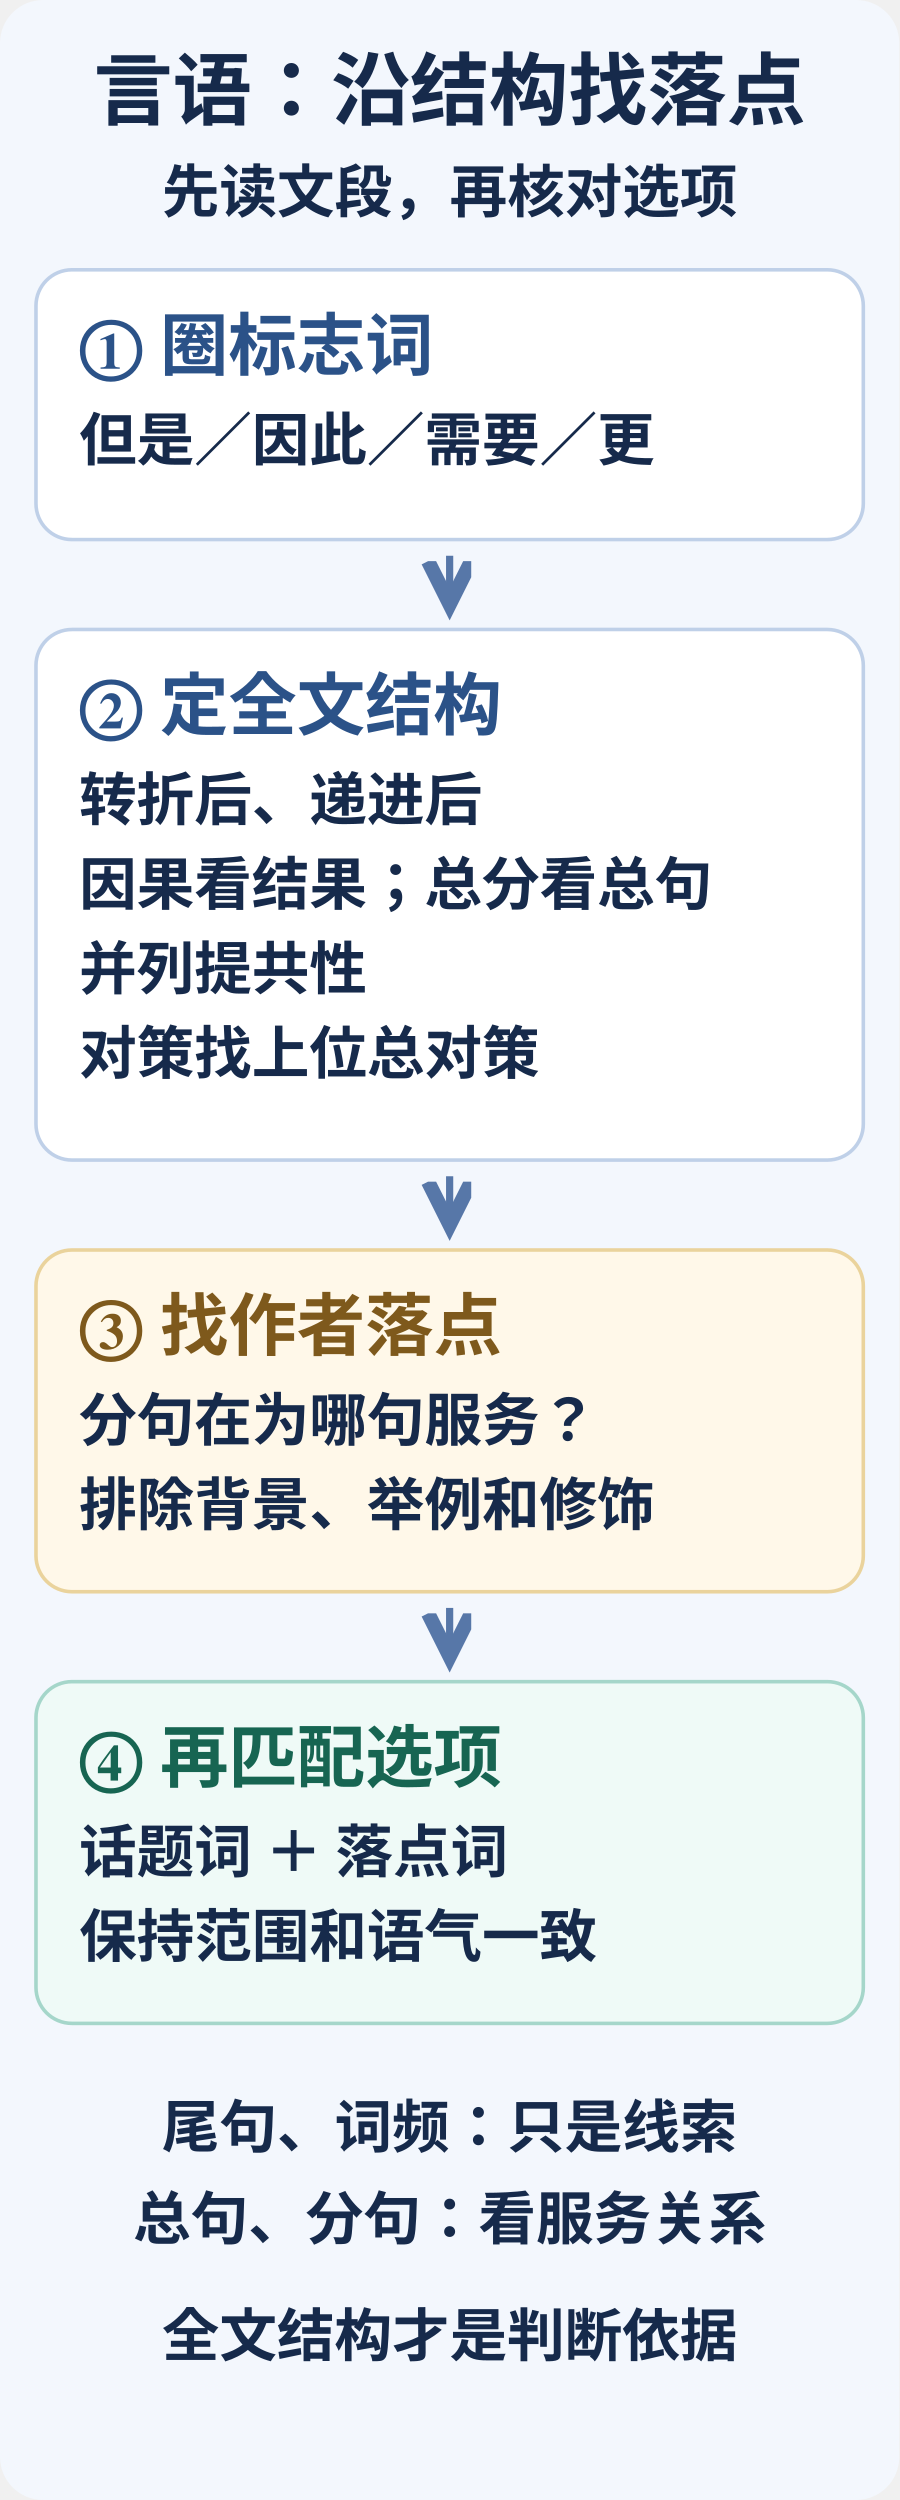
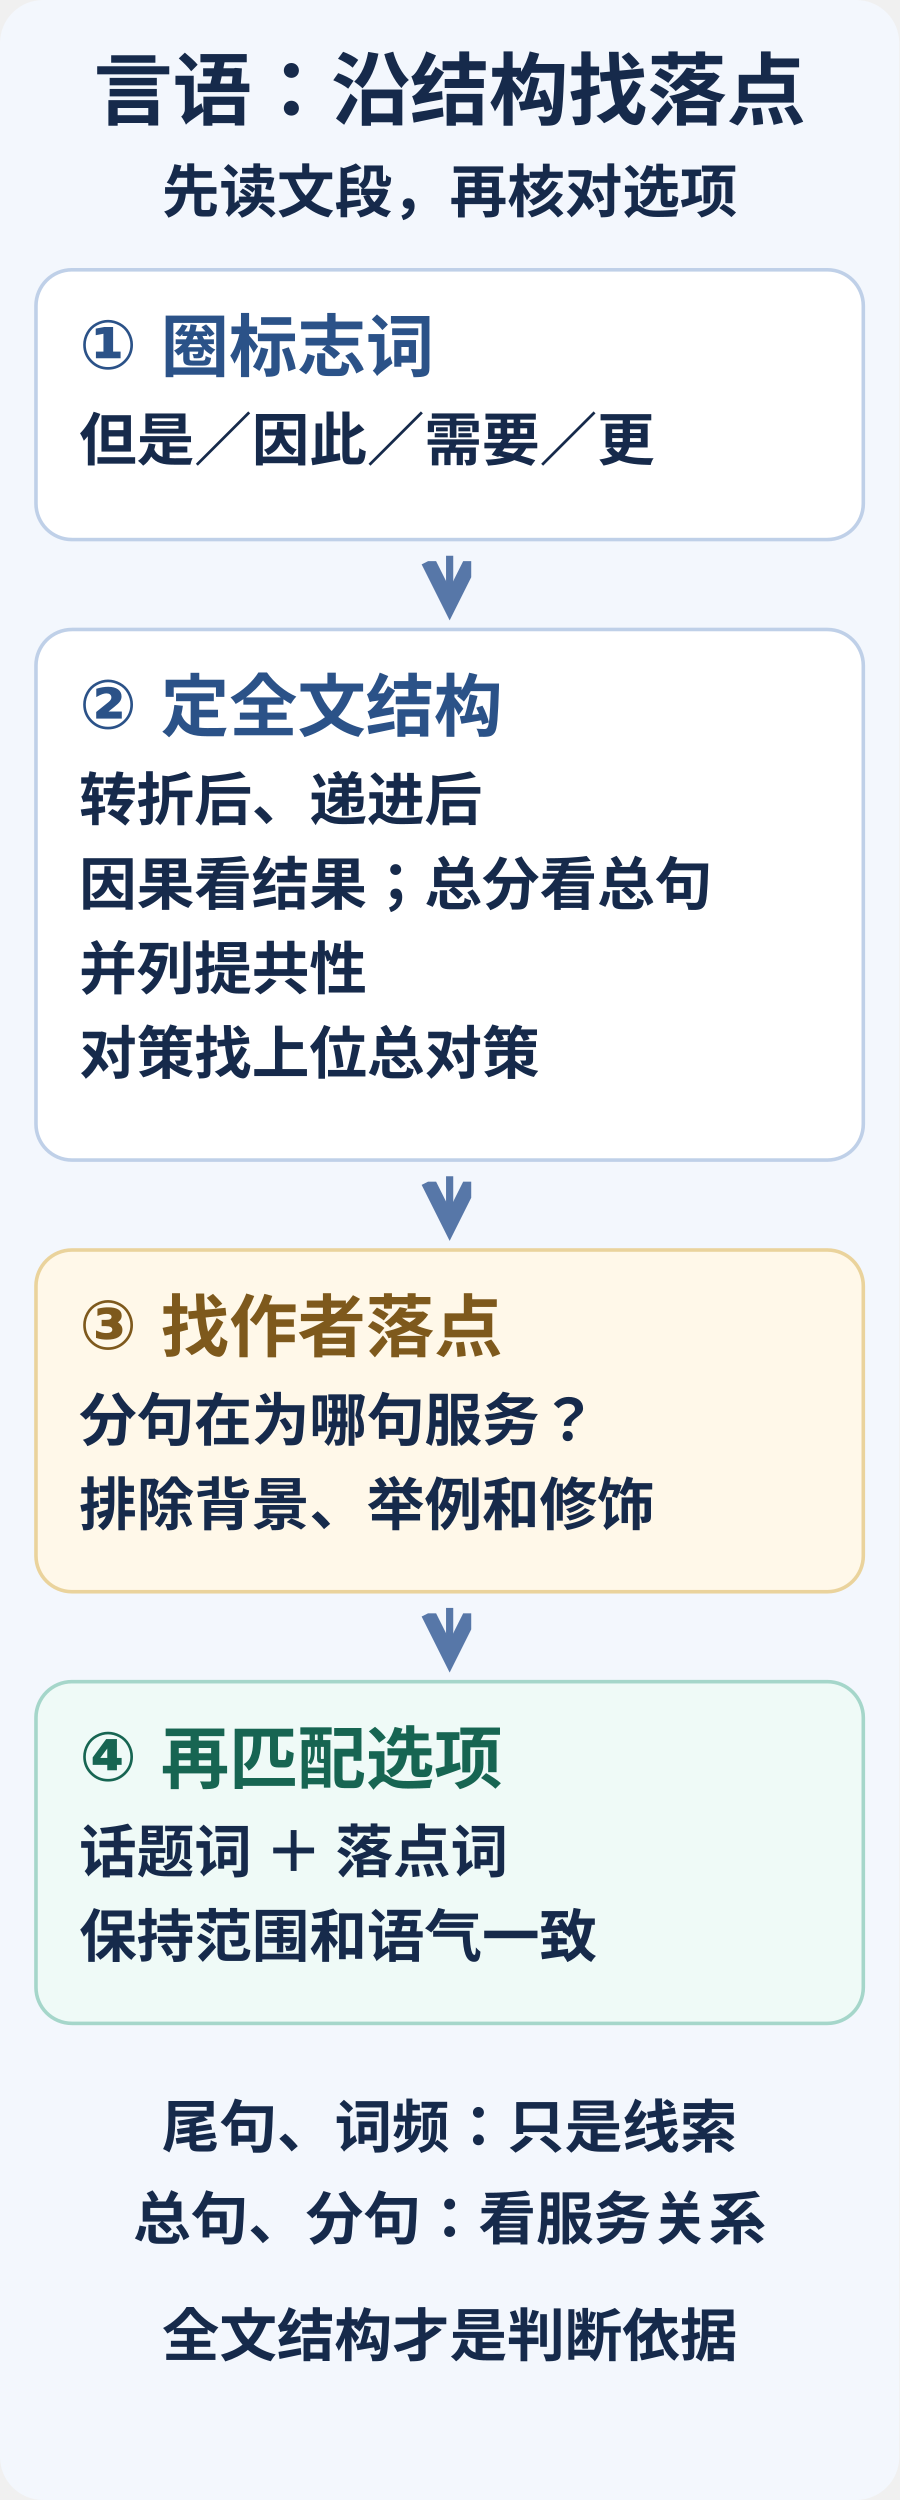
<svg xmlns="http://www.w3.org/2000/svg" width="500" height="1390" viewBox="0 0 500 1390" role="img" aria-labelledby="title desc">
  <defs>
    <marker id="arrow" markerWidth="10" markerHeight="10" refX="6" refY="3" orient="auto">
      <path d="M0 0 L6 3 L0 6" fill="none" stroke="#5777a8" stroke-width="2" />
    </marker>
  </defs>
  <rect width="500" height="1390" rx="24" fill="#f3f7fd" />
-   <g font-family="'Times New Roman', 'KaiTi', '楷体', 'STKaiti', 'Kaiti SC', serif" fill="#162a4b">
+   <g font-family="'Times New Roman', 'Microsoft YaHei', '微软雅黑', 'PingFang SC', 'Hiragino Sans GB', sans-serif" fill="#162a4b">
    <text x="250" y="66" font-size="44" font-weight="700" text-anchor="middle" fill="#162a4b">言语：沿结构找落点</text>
    <text x="250" y="118" font-size="32" font-weight="600" text-anchor="middle" fill="#162a4b">先读文段，再核对选项</text>
    <rect x="20" y="150" width="460" height="150" rx="20" fill="#fff" stroke="#bfd0e8" stroke-width="2" />
    <text x="44" y="205" font-size="38" font-weight="700" text-anchor="start" fill="#2b5288">① 圈标志词</text>
    <text x="44" y="256" font-size="32" font-weight="600" text-anchor="start" fill="#162a4b">但是／因此／需要／更</text>
    <path d="M250 309 V336" fill="none" stroke="#5777a8" stroke-width="4" marker-end="url(#arrow)" />
    <rect x="20" y="350" width="460" height="295" rx="20" fill="#fff" stroke="#bfd0e8" stroke-width="2" />
    <text x="44" y="405" font-size="38" font-weight="700" text-anchor="start" fill="#2b5288">② 定全文结构</text>
    <text x="44" y="456" font-size="32" font-weight="600" text-anchor="start" fill="#162a4b">转折后、递进后</text>
    <text x="44" y="503" font-size="32" font-weight="600" text-anchor="start" fill="#162a4b">因果看结果；总分看总句</text>
    <text x="44" y="550" font-size="32" font-weight="600" text-anchor="start" fill="#162a4b">并列提共性</text>
    <text x="44" y="597" font-size="32" font-weight="600" text-anchor="start" fill="#162a4b">对策找上位总对策</text>
    <path d="M250 654 V681" fill="none" stroke="#5777a8" stroke-width="4" marker-end="url(#arrow)" />
    <rect x="20" y="695" width="460" height="190" rx="20" fill="#fff8e9" stroke="#ead39c" stroke-width="2" />
    <text x="44" y="750" font-size="38" font-weight="700" text-anchor="start" fill="#7e591c">③ 找作者落点</text>
    <text x="44" y="801" font-size="32" font-weight="600" text-anchor="start" fill="#162a4b">分句在为哪句服务？</text>
    <text x="44" y="848" font-size="32" font-weight="600" text-anchor="start" fill="#162a4b">排除背景、举例和修饰</text>
    <path d="M250 894 V921" fill="none" stroke="#5777a8" stroke-width="4" marker-end="url(#arrow)" />
    <rect x="20" y="935" width="460" height="190" rx="20" fill="#effaf7" stroke="#a5d6ca" stroke-width="2" />
    <text x="44" y="990" font-size="38" font-weight="700" text-anchor="start" fill="#176552">④ 再匹配选项</text>
    <text x="44" y="1041" font-size="32" font-weight="600" text-anchor="start" fill="#162a4b">话题词 ＋ 落点词</text>
    <text x="44" y="1088" font-size="32" font-weight="600" text-anchor="start" fill="#162a4b">保持范围和语气一致</text>
    <text x="250" y="1194" font-size="32" font-weight="700" text-anchor="middle" fill="#162a4b">尾句、词频：只是线索</text>
    <text x="250" y="1245" font-size="32" font-weight="600" text-anchor="middle" fill="#162a4b">总句、分句：看服务关系</text>
    <text x="250" y="1310" font-size="32" font-weight="700" text-anchor="middle" fill="#162a4b">全文结构才是判断依据</text>
  </g>
</svg>
